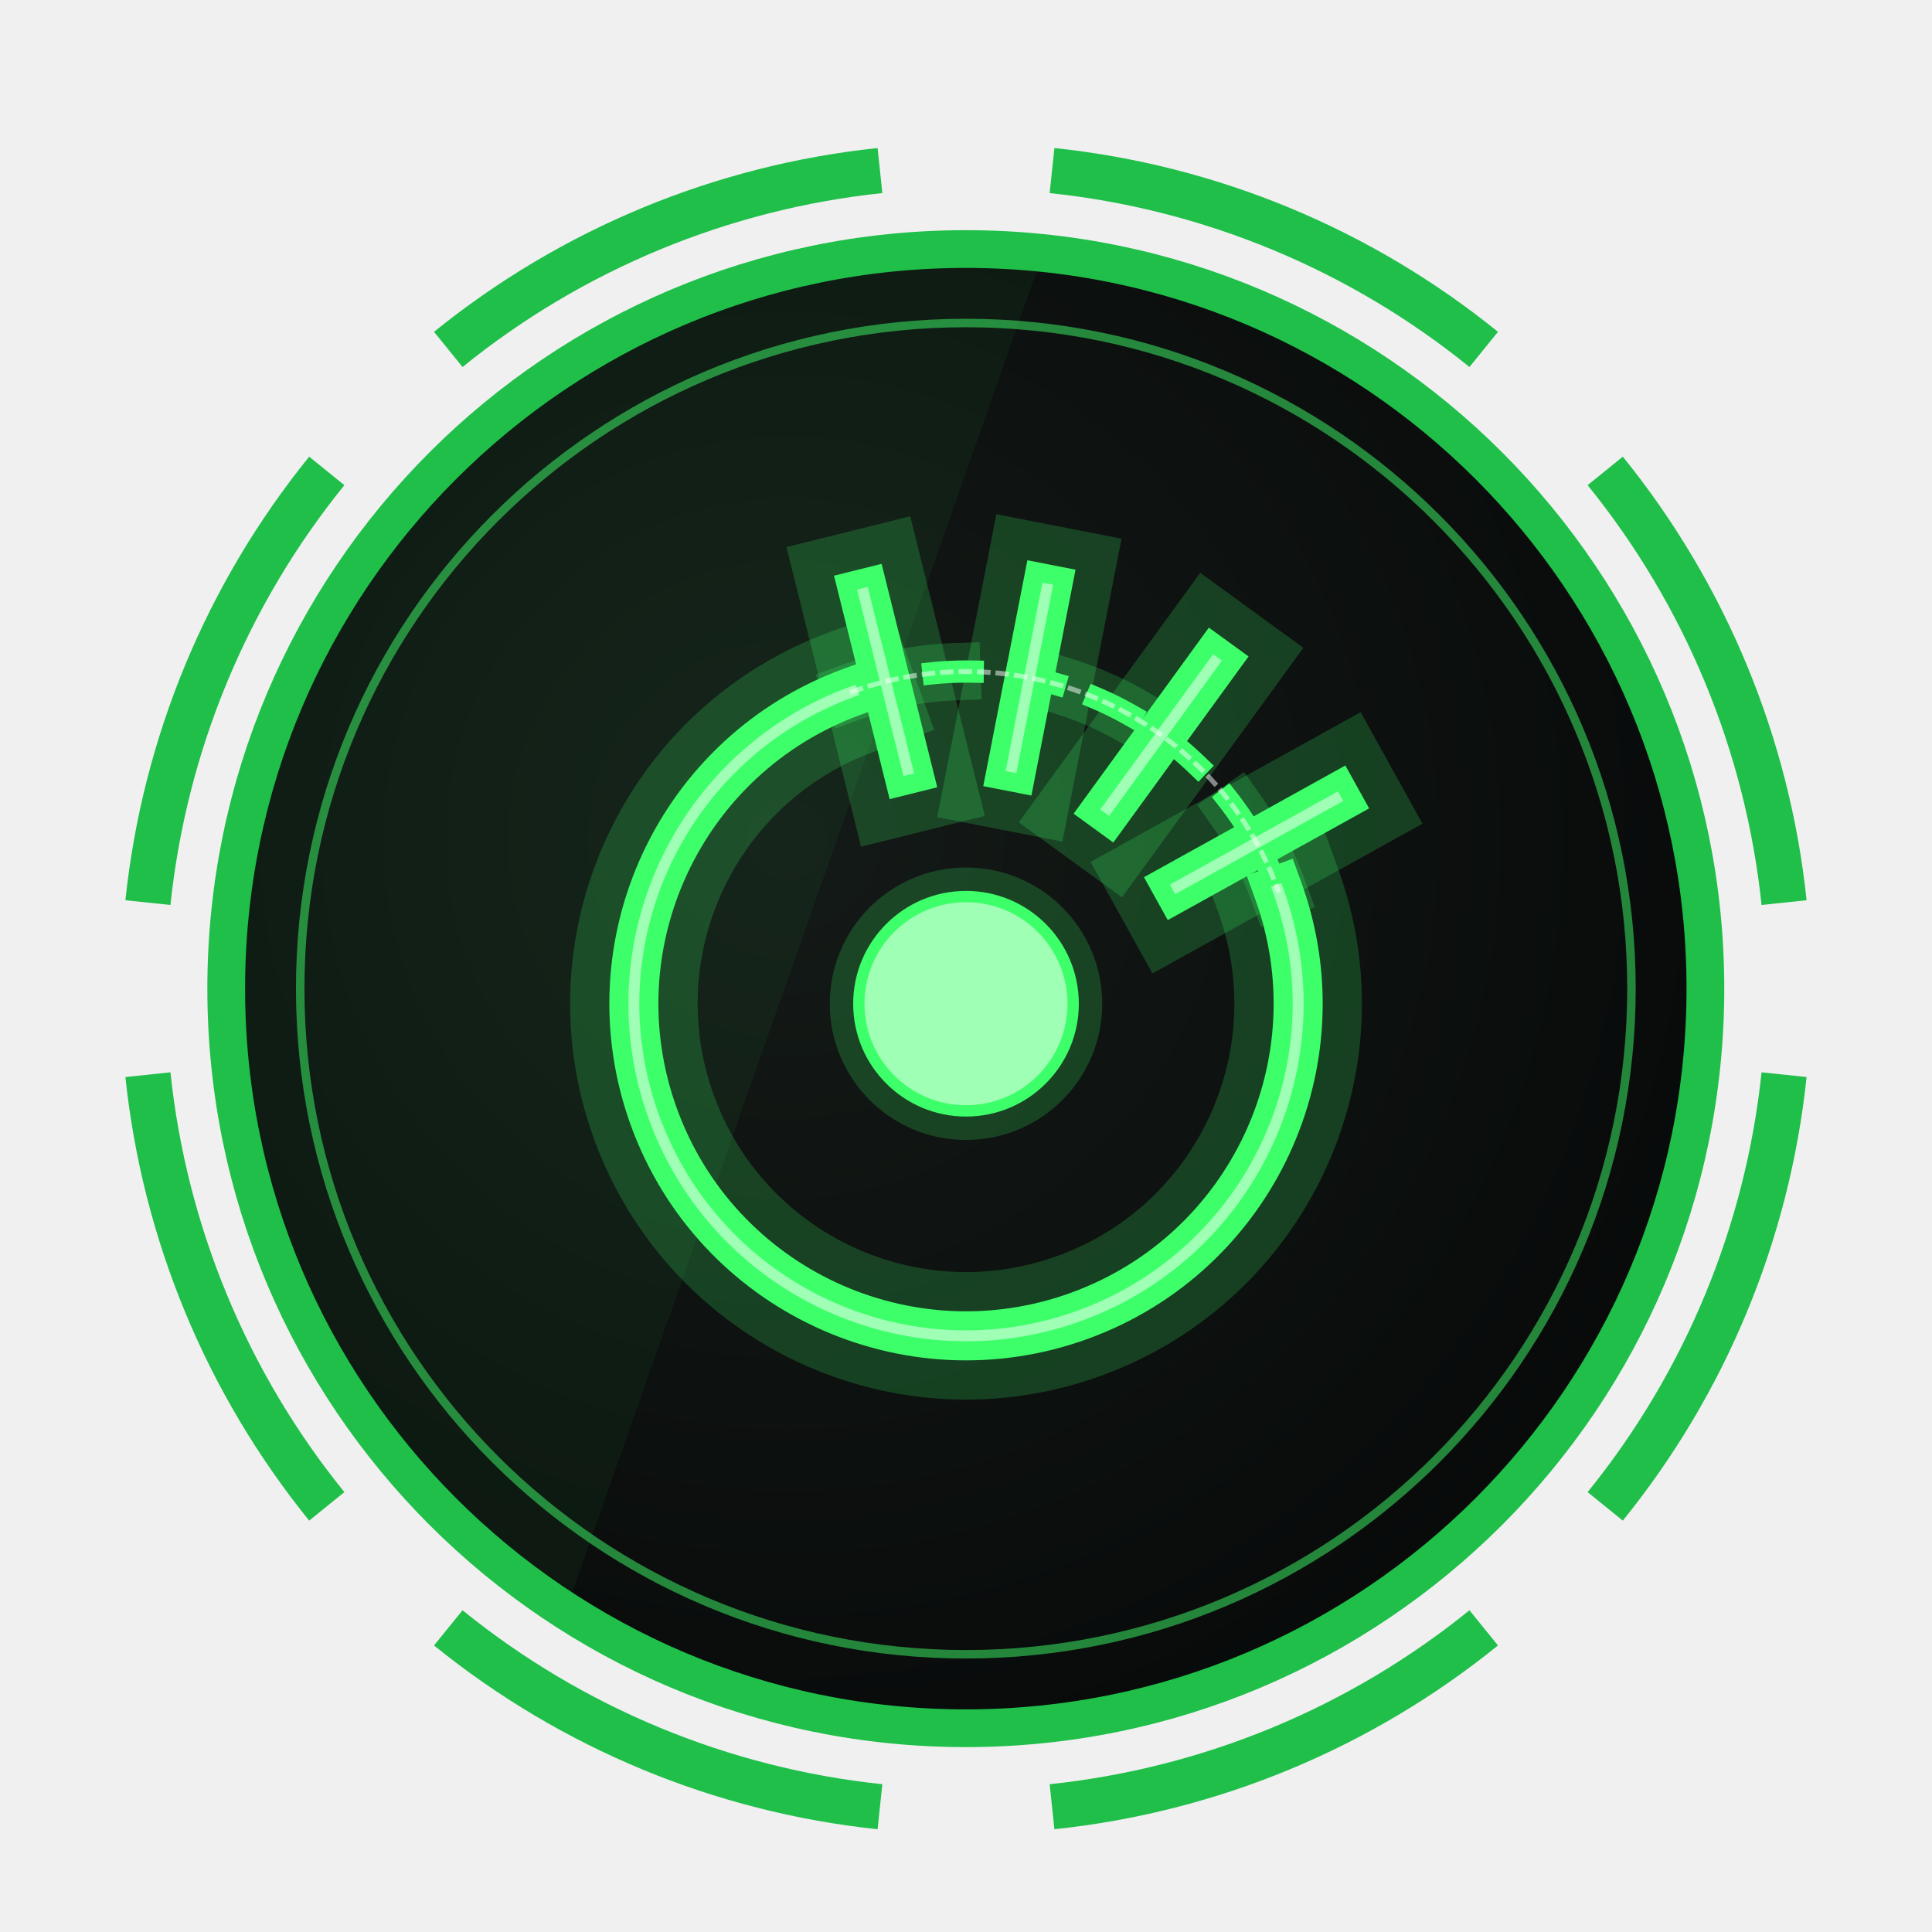
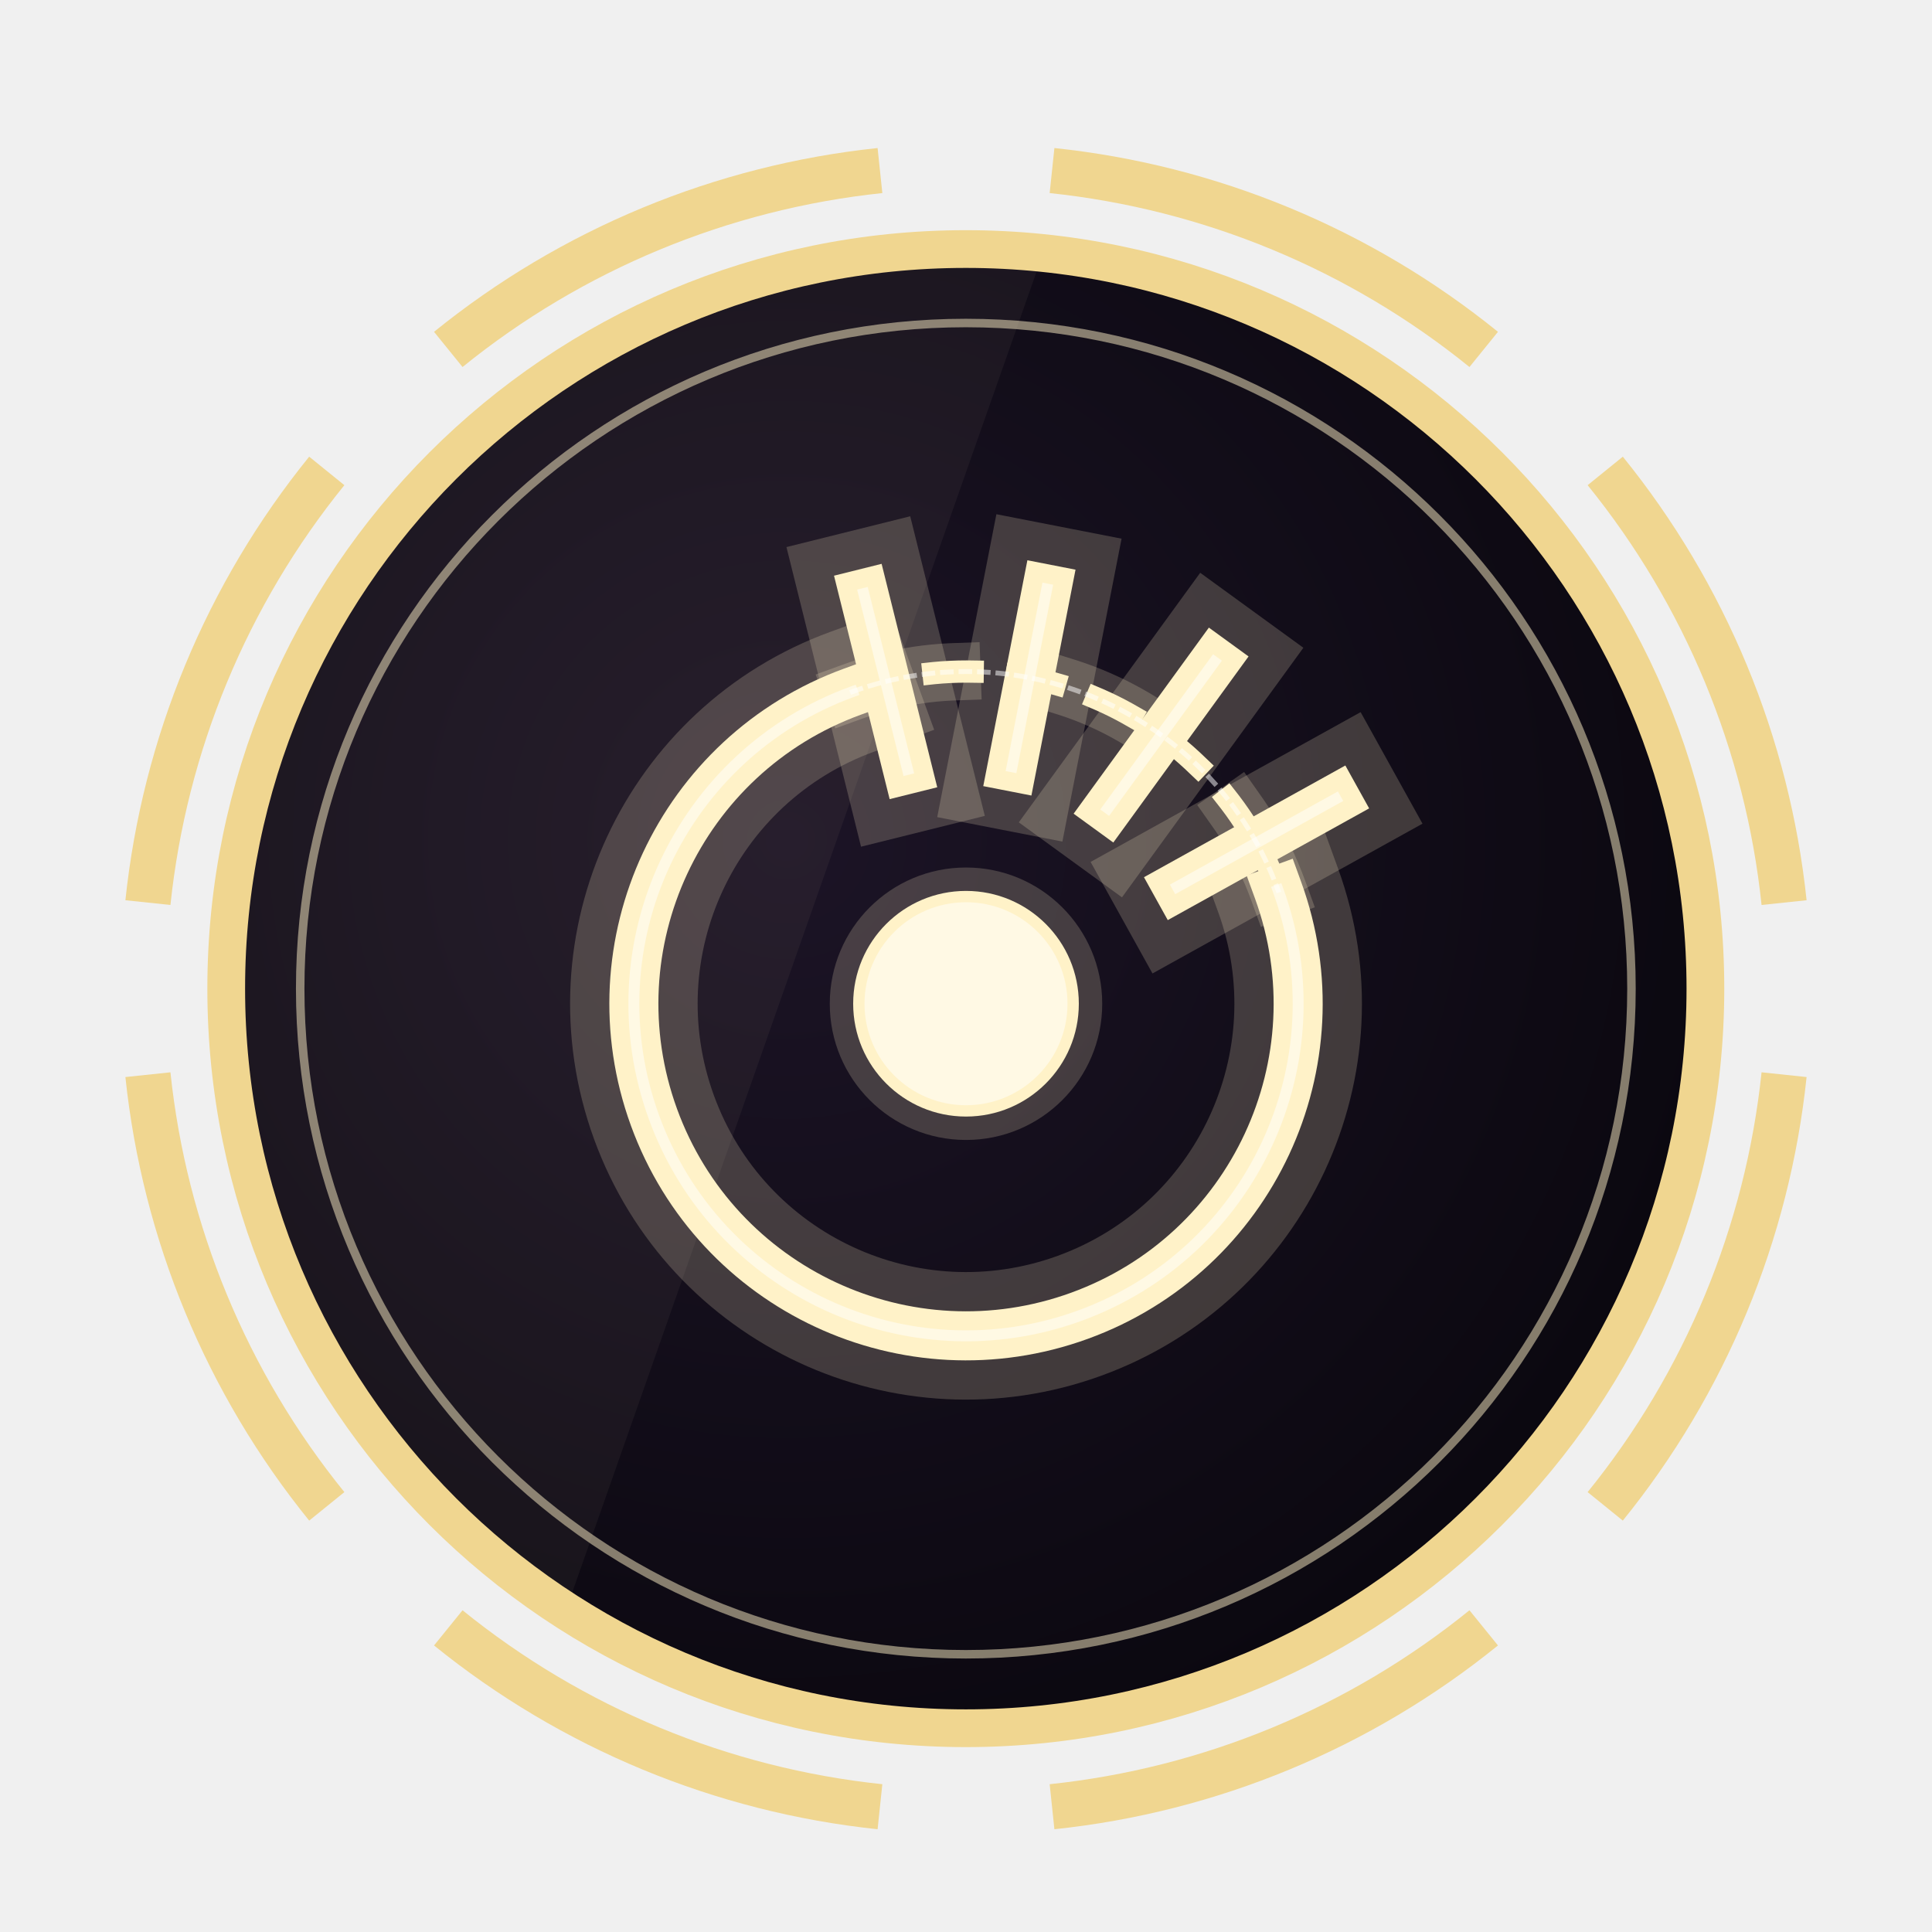
<svg xmlns="http://www.w3.org/2000/svg" width="512" height="512" viewBox="0 0 512 512">
  <defs>
    <radialGradient id="g" cx="0.38" cy="0.4" r="0.75">
-       <stop offset="0" stop-color="#141a17" />
-       <stop offset="1" stop-color="#060808" />
+       <stop offset="0" stop-color="#1c1426" />
+       <stop offset="1" stop-color="#08060c" />
    </radialGradient>
    <clipPath id="k">
      <path d="M256 66 A196 196 0 1 1 255.9 66 Z" />
    </clipPath>
  </defs>
  <path d="M256 66 A196 196 0 1 1 255.9 66 Z" fill="url(#g)" />
  <g clip-path="url(#k)">
-     <path d="M0 0 L300 0 L120 512 L0 512 Z" fill="#3dff6a" opacity="0.05" />
+     <path d="M0 0 L300 0 L120 512 L0 512 Z" fill="#fff2c8" opacity="0.05" />
  </g>
-   <path d="M256 66 A196 196 0 1 1 255.9 66 Z" fill="none" stroke="#1fbf4a" stroke-width="10" stroke-linejoin="round" />
-   <path d="M256 66 A196 196 0 1 1 255.9 66 Z" fill="none" stroke="#3dff6a" stroke-width="2.5" opacity="0.5" transform="translate(256 262) scale(0.9) translate(-256 -262)" stroke-linejoin="round" />
-   <path d="M472.8 284.8 A218 218 0 0 1 425.4 399.2" stroke="#1fbf4a" stroke-width="12" fill="none" />
-   <path d="M393.2 431.4 A218 218 0 0 1 278.8 478.8" stroke="#1fbf4a" stroke-width="12" fill="none" />
-   <path d="M233.2 478.8 A218 218 0 0 1 118.8 431.4" stroke="#1fbf4a" stroke-width="12" fill="none" />
-   <path d="M86.6 399.2 A218 218 0 0 1 39.2 284.8" stroke="#1fbf4a" stroke-width="12" fill="none" />
-   <path d="M39.2 239.2 A218 218 0 0 1 86.6 124.8" stroke="#1fbf4a" stroke-width="12" fill="none" />
-   <path d="M118.8 92.6 A218 218 0 0 1 233.2 45.2" stroke="#1fbf4a" stroke-width="12" fill="none" />
-   <path d="M278.8 45.2 A218 218 0 0 1 393.2 92.6" stroke="#1fbf4a" stroke-width="12" fill="none" />
-   <path d="M425.4 124.8 A218 218 0 0 1 472.8 239.2" stroke="#1fbf4a" stroke-width="12" fill="none" />
+   <path d="M256 66 A196 196 0 1 1 255.9 66 Z" fill="none" stroke="#f0d690" stroke-width="10" stroke-linejoin="round" />
+   <path d="M256 66 A196 196 0 1 1 255.9 66 Z" fill="none" stroke="#fff2c8" stroke-width="2.5" opacity="0.5" transform="translate(256 262) scale(0.9) translate(-256 -262)" stroke-linejoin="round" />
+   <path d="M472.8 284.8 A218 218 0 0 1 425.4 399.2" stroke="#f0d690" stroke-width="12" fill="none" />
+   <path d="M393.2 431.4 A218 218 0 0 1 278.8 478.8" stroke="#f0d690" stroke-width="12" fill="none" />
+   <path d="M233.2 478.8 A218 218 0 0 1 118.8 431.4" stroke="#f0d690" stroke-width="12" fill="none" />
+   <path d="M86.6 399.2 A218 218 0 0 1 39.2 284.8" stroke="#f0d690" stroke-width="12" fill="none" />
+   <path d="M39.2 239.2 A218 218 0 0 1 86.6 124.8" stroke="#f0d690" stroke-width="12" fill="none" />
+   <path d="M118.8 92.6 A218 218 0 0 1 233.2 45.2" stroke="#f0d690" stroke-width="12" fill="none" />
+   <path d="M278.8 45.2 A218 218 0 0 1 393.2 92.6" stroke="#f0d690" stroke-width="12" fill="none" />
+   <path d="M425.4 124.8 A218 218 0 0 1 472.8 239.2" stroke="#f0d690" stroke-width="12" fill="none" />
  <g clip-path="url(#k)">
-     <path d="M338.7 235.9 A88 88 0 1 1 225.9 183.3" stroke="#3dff6a" stroke-width="33.8" stroke-linecap="square" stroke-linejoin="miter" fill="none" opacity="0.2" />
-     <path d="M225.9 183.3 A88 88 0 0 1 338.7 235.9" stroke="#3dff6a" stroke-width="15.2" stroke-linecap="square" stroke-linejoin="miter" fill="none" opacity="0.2" stroke-dasharray="27 30.4" />
-     <path d="M240.5 203.9 L228.9 157.3" stroke="#3dff6a" stroke-width="33.8" stroke-linecap="square" stroke-linejoin="miter" fill="none" opacity="0.2" />
-     <path d="M268.2 203.2 L277.4 156.1" stroke="#3dff6a" stroke-width="33.8" stroke-linecap="square" stroke-linejoin="miter" fill="none" opacity="0.2" />
-     <path d="M293.6 214.2 L321.8 175.4" stroke="#3dff6a" stroke-width="33.8" stroke-linecap="square" stroke-linejoin="miter" fill="none" opacity="0.2" />
-     <path d="M312 235 L354 211.7" stroke="#3dff6a" stroke-width="33.8" stroke-linecap="square" stroke-linejoin="miter" fill="none" opacity="0.2" />
-     <circle cx="256" cy="266" r="36.1" fill="#3dff6a" opacity="0.2" />
-     <path d="M338.7 235.9 A88 88 0 1 1 225.9 183.3" stroke="#3dff6a" stroke-width="13" stroke-linecap="square" stroke-linejoin="miter" fill="none" />
-     <path d="M225.9 183.3 A88 88 0 0 1 338.7 235.9" stroke="#3dff6a" stroke-width="5.9" stroke-linecap="square" stroke-linejoin="miter" fill="none" stroke-dasharray="10.4 11.7" />
-     <path d="M240.5 203.9 L228.9 157.3" stroke="#3dff6a" stroke-width="13" stroke-linecap="square" stroke-linejoin="miter" fill="none" />
-     <path d="M268.2 203.2 L277.4 156.1" stroke="#3dff6a" stroke-width="13" stroke-linecap="square" stroke-linejoin="miter" fill="none" />
-     <path d="M293.6 214.2 L321.8 175.4" stroke="#3dff6a" stroke-width="13" stroke-linecap="square" stroke-linejoin="miter" fill="none" />
-     <path d="M312 235 L354 211.7" stroke="#3dff6a" stroke-width="13" stroke-linecap="square" stroke-linejoin="miter" fill="none" />
-     <circle cx="256" cy="266" r="29.9" fill="#3dff6a" />
+     <path d="M338.7 235.9 A88 88 0 1 1 225.9 183.3" stroke="#fff2c8" stroke-width="33.8" stroke-linecap="square" stroke-linejoin="miter" fill="none" opacity="0.2" />
+     <path d="M225.9 183.3 A88 88 0 0 1 338.7 235.9" stroke="#fff2c8" stroke-width="15.2" stroke-linecap="square" stroke-linejoin="miter" fill="none" opacity="0.2" stroke-dasharray="27 30.4" />
+     <path d="M240.5 203.9 L228.9 157.3" stroke="#fff2c8" stroke-width="33.8" stroke-linecap="square" stroke-linejoin="miter" fill="none" opacity="0.2" />
+     <path d="M268.2 203.2 L277.4 156.1" stroke="#fff2c8" stroke-width="33.8" stroke-linecap="square" stroke-linejoin="miter" fill="none" opacity="0.2" />
+     <path d="M293.6 214.2 L321.8 175.4" stroke="#fff2c8" stroke-width="33.8" stroke-linecap="square" stroke-linejoin="miter" fill="none" opacity="0.2" />
+     <path d="M312 235 L354 211.7" stroke="#fff2c8" stroke-width="33.8" stroke-linecap="square" stroke-linejoin="miter" fill="none" opacity="0.2" />
+     <circle cx="256" cy="266" r="36.1" fill="#fff2c8" opacity="0.2" />
+     <path d="M338.7 235.9 A88 88 0 1 1 225.9 183.3" stroke="#fff2c8" stroke-width="13" stroke-linecap="square" stroke-linejoin="miter" fill="none" />
+     <path d="M225.9 183.3 A88 88 0 0 1 338.7 235.9" stroke="#fff2c8" stroke-width="5.9" stroke-linecap="square" stroke-linejoin="miter" fill="none" stroke-dasharray="10.4 11.7" />
+     <path d="M240.5 203.9 L228.9 157.3" stroke="#fff2c8" stroke-width="13" stroke-linecap="square" stroke-linejoin="miter" fill="none" />
+     <path d="M268.2 203.2 L277.4 156.1" stroke="#fff2c8" stroke-width="13" stroke-linecap="square" stroke-linejoin="miter" fill="none" />
+     <path d="M293.6 214.2 L321.8 175.4" stroke="#fff2c8" stroke-width="13" stroke-linecap="square" stroke-linejoin="miter" fill="none" />
+     <path d="M312 235 L354 211.7" stroke="#fff2c8" stroke-width="13" stroke-linecap="square" stroke-linejoin="miter" fill="none" />
+     <circle cx="256" cy="266" r="29.9" fill="#fff2c8" />
    <path d="M338.7 235.9 A88 88 0 1 1 225.9 183.3" stroke="#ffffff" stroke-width="2.9" stroke-linecap="square" stroke-linejoin="miter" fill="none" opacity="0.5" />
    <path d="M225.9 183.3 A88 88 0 0 1 338.7 235.9" stroke="#ffffff" stroke-width="1.3" stroke-linecap="square" stroke-linejoin="miter" fill="none" opacity="0.5" stroke-dasharray="2.3 2.6" />
    <path d="M240.5 203.9 L228.9 157.3" stroke="#ffffff" stroke-width="2.9" stroke-linecap="square" stroke-linejoin="miter" fill="none" opacity="0.5" />
    <path d="M268.2 203.2 L277.4 156.1" stroke="#ffffff" stroke-width="2.9" stroke-linecap="square" stroke-linejoin="miter" fill="none" opacity="0.5" />
    <path d="M293.6 214.2 L321.8 175.4" stroke="#ffffff" stroke-width="2.9" stroke-linecap="square" stroke-linejoin="miter" fill="none" opacity="0.5" />
    <path d="M312 235 L354 211.7" stroke="#ffffff" stroke-width="2.9" stroke-linecap="square" stroke-linejoin="miter" fill="none" opacity="0.5" />
    <circle cx="256" cy="266" r="26.9" fill="#ffffff" opacity="0.5" />
  </g>
</svg>
